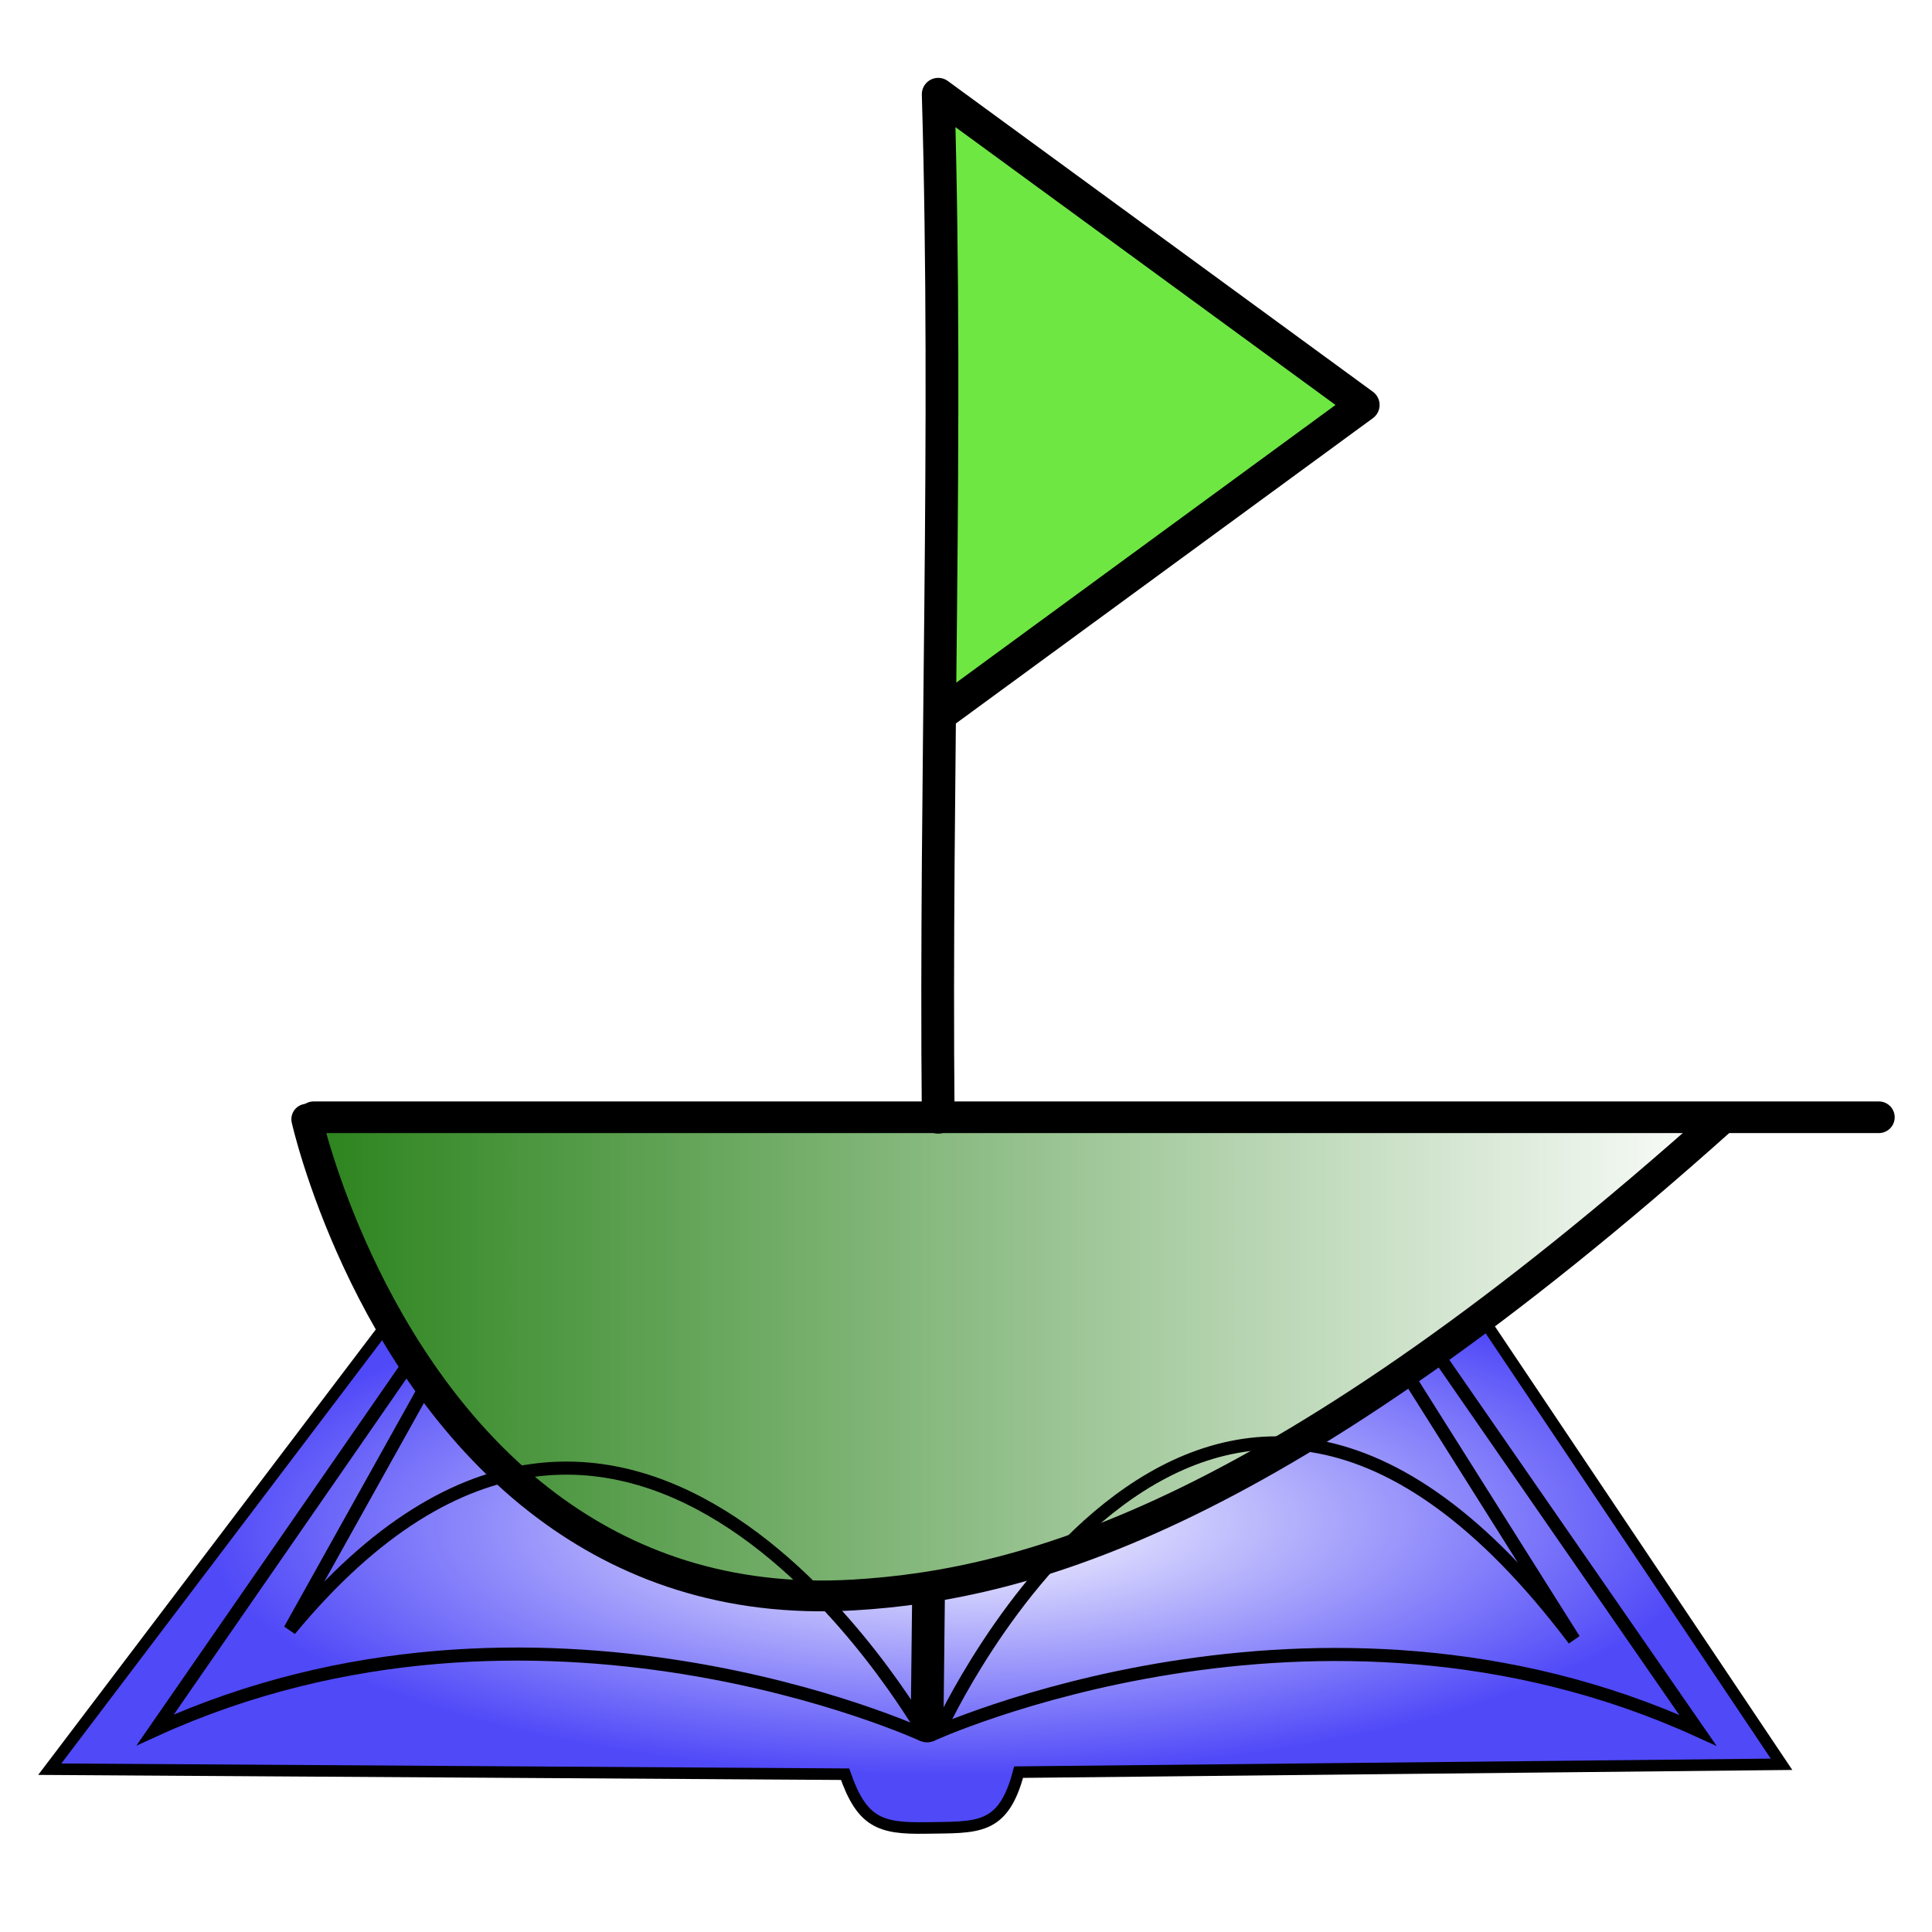
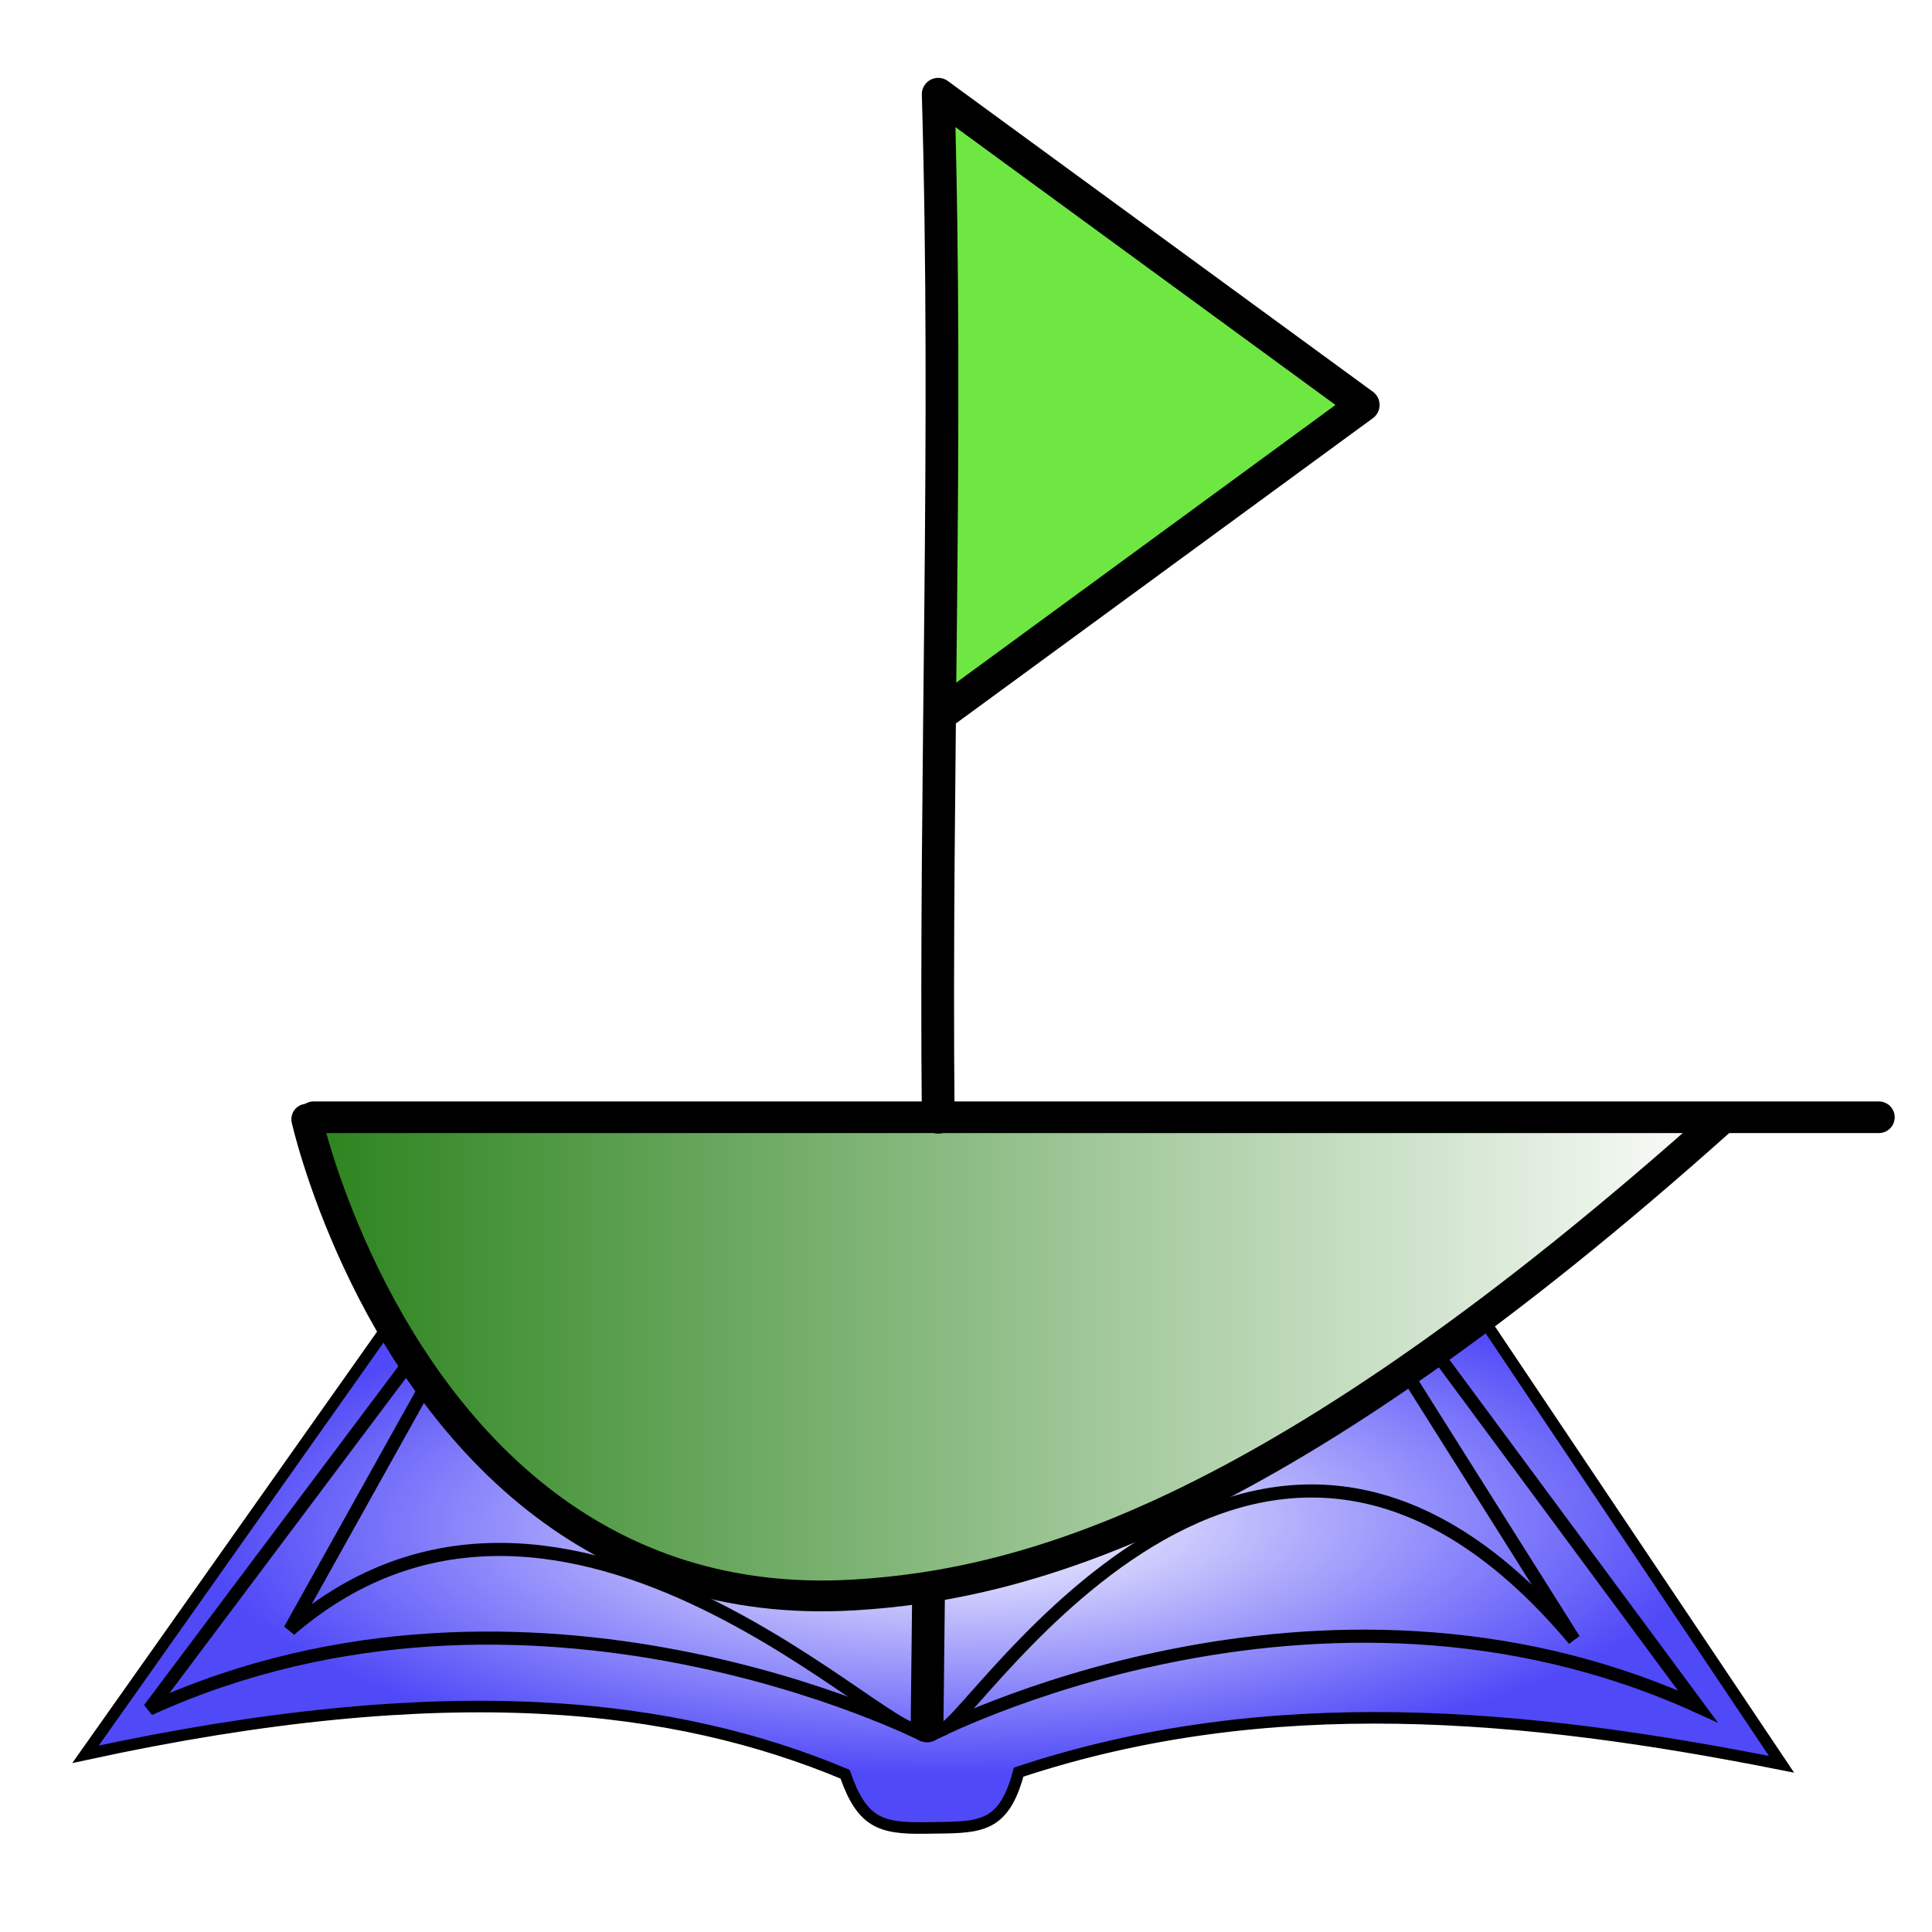
<svg xmlns="http://www.w3.org/2000/svg" xmlns:xlink="http://www.w3.org/1999/xlink" width="223" height="223" viewBox="0 0 59.002 59.002" version="1.1" id="svg1">
  <defs id="defs1">
    <linearGradient id="linearGradient10">
      <stop style="stop-color:#ffffff;stop-opacity:1;" offset="0" id="stop11" />
      <stop style="stop-color:#5049f8;stop-opacity:1;" offset="1" id="stop10" />
    </linearGradient>
    <pattern xlink:href="#pattern43" preserveAspectRatio="xMidYMid" id="pattern57" patternTransform="matrix(0.1782682,-0.02607369,0.1414222,0.9669166,62358.359,-2726.397)" />
    <linearGradient id="linearGradient43">
      <stop style="stop-color:#29821a;stop-opacity:1;" offset="0" id="stop43" />
      <stop style="stop-color:#ffffff;stop-opacity:1;" offset="1" id="stop44" />
    </linearGradient>
    <pattern xlink:href="#Wavy" id="pattern43" patternTransform="rotate(-45,24.3438,-44.10061)" x="0" y="0" preserveAspectRatio="xMidYMid" />
    <pattern patternUnits="userSpaceOnUse" width="30.066" height="5.181" id="Wavy">
      <path style="stroke:none;" d="M 7.597,0.061 C 5.079,-0.187 2.656,0.302 -0.01,1.788 L -0.01,3.061 C 2.773,1.431 5.173,1.052 7.472,1.280 C 9.770,1.508 11.969,2.361 14.253,3.218 C 18.820,4.931 23.804,6.676 30.066,3.061 L 30.062,1.788 C 23.622,5.497 19.246,3.770 14.691,2.061 C 12.413,1.207 10.115,0.311 7.597,0.061 z " id="path786" />
    </pattern>
    <pattern xlink:href="#Cubes" preserveAspectRatio="none" id="pattern18" patternTransform="scale(0.4)" />
    <pattern patternUnits="userSpaceOnUse" width="142" height="123" patternTransform="scale(0.4)" id="Cubes" preserveAspectRatio="none" style="fill:#000000" x="0" y="0">
      <path id="path14" style="fill-opacity:0.6;stroke-width:2;stroke-miterlimit:10" d="M 0.002,0.002 V 0.004 L 35.51,20.504 71.01,0.008 106.51,20.504 142,0.014 V 0.002 Z" />
      <path id="path16" style="fill-opacity:0.3;stroke-width:2;stroke-miterlimit:10" d="m 35.504,61.5 0.004,0.002 v 41 L 0,123.002 V 81.998 Z M 142.012,0 l 0.004,0.002 v 41 l -35.508,20.5 V 20.498 Z m -71,0 0.004,0.002 v 41 L 35.508,61.502 V 20.498 Z m 35.492,61.5 0.004,0.002 v 41 L 71,123.002 V 81.998 Z" />
      <path id="path18" style="fill-opacity:1;stroke-width:2;stroke-miterlimit:10" d="m 106.496,61.5 -0.004,0.002 v 41 L 142,123.002 V 81.998 Z M 71.004,0 71,0.002 v 41 l 35.508,20.5 V 20.498 Z m -71,0 L 0,0.002 v 41 L 35.508,61.502 V 20.498 Z m 35.492,61.5 -0.004,0.002 v 41 L 71,123.002 V 81.998 Z" />
      <path id="path20" style="fill-opacity:0.6;stroke-width:2;stroke-miterlimit:10" d="m 70.998,41.002 -35.5,20.496 L 0,41.004 v 40.998 l 0.002,0.002 35.5,-20.496 35.5,20.496 L 106.502,61.508 142,82.002 V 41.004 l -0.002,-0.002 -35.5,20.496 z" />
      <path id="path26" style="fill-opacity:0.6;stroke-width:2;stroke-miterlimit:10" d="M 35.506,102.502 0.002,123 v 0.002 H 142 v -0.008 l -35.494,-20.492 -35.5,20.496 z" />
    </pattern>
    <linearGradient xlink:href="#linearGradient43" id="linearGradient44" x1="100.029" y1="126.028" x2="144.177" y2="126.028" gradientUnits="userSpaceOnUse" />
    <radialGradient xlink:href="#linearGradient10" id="radialGradient12" cx="33.255" cy="52.737" fx="33.255" fy="52.737" r="28.317" gradientTransform="matrix(-0.8185898,0.00834216,-0.00276607,-0.2714256,56.84921,60.55795)" gradientUnits="userSpaceOnUse" />
  </defs>
  <g id="layer1">
-     <path style="display:inline;fill:url(#radialGradient12);fill-opacity:1;fill-rule:nonzero;stroke:#000000;stroke-width:0.353;stroke-dasharray:none;stroke-opacity:1" d="m 1.52,54.03 24.288,0.153 c 0.515,1.478 1.077,1.663 2.444,1.642 1.6,-0.028 2.381,0.094 2.856,-1.705 L 54.407,53.88 44.756,39.484 12.902,39.012 Z" id="path9" />
+     <path style="display:inline;fill:url(#radialGradient12);fill-opacity:1;fill-rule:nonzero;stroke:#000000;stroke-width:0.353;stroke-dasharray:none;stroke-opacity:1" d="m 2.612,53.575 c 11.174,-2.426 18.049,-1.546 23.196,0.608 0.515,1.478 1.077,1.663 2.444,1.642 1.6,-0.028 2.381,0.094 2.856,-1.705 7.622,-2.527 15.436,-1.802 23.299,-0.24 L 44.756,39.484 12.902,39.012 Z" id="path9" />
    <g id="g18" style="display:inline;fill:url(#pattern43);fill-opacity:1;fill-rule:nonzero" transform="translate(-91.13119,-84.58157)">
      <path style="display:inline;fill:url(#linearGradient44);fill-rule:nonzero;stroke:#000000;stroke-width:0.941;stroke-linecap:round;stroke-linejoin:round;stroke-dasharray:none;stroke-opacity:1" d="m 100.5,118.762 c 0,0 1.694,7.596 7.34,11.814 2.369,1.77 5.434,2.946 9.361,2.715 5.358,-0.315 13.025,-2.469 26.506,-14.529" id="path6" />
      <path style="display:inline;fill:url(#pattern57);fill-opacity:1;fill-rule:nonzero;stroke:#000000;stroke-width:0.966;stroke-linecap:round;stroke-linejoin:round;stroke-dasharray:none;stroke-opacity:1" d="m 100.708,118.702 h 47.803 z" id="path5" />
    </g>
    <path style="display:inline;fill:#6ee743;fill-opacity:1;stroke:#000000;stroke-width:1;stroke-linecap:round;stroke-linejoin:round;stroke-dasharray:none;stroke-opacity:1" d="m 28.652,34.12 c -0.098,-10.414 0.303,-20.828 0,-31.242 l 12.98,9.489 -12.769,9.349" id="path7" />
    <g id="g4" style="display:inline" transform="translate(-0.3638771,1.546478)">
-       <path style="fill:none;stroke:#000000;stroke-width:0.4" d="M 12.965,39.931 5.105,51.283 C 16.753,45.981 28.562,51.444 28.562,51.444" id="path1" />
-       <path style="fill:none;stroke:#000000;stroke-width:0.4" d="m 44.355,39.943 7.86,11.352 C 40.567,45.994 28.758,51.456 28.758,51.456" id="path1-7" />
+       <path style="fill:none;stroke:#000000;stroke-width:0.4" d="M 12.965,39.931 4.923,50.646 c 11.648,-5.302 23.639,0.797 23.639,0.797" id="path1" />
+       <path style="fill:none;stroke:#000000;stroke-width:0.4" d="M 44.355,39.943 52.215,50.568 C 40.567,45.266 28.758,51.456 28.758,51.456" id="path1-7" />
    </g>
    <path style="display:inline;fill:none;stroke:#000000;stroke-width:1;stroke-linecap:round;stroke-dasharray:none" d="m 28.312,52.71 0.046,-4.127" id="path3" />
-     <path style="fill:none;stroke:#000000;stroke-width:0.4" d="M 28.147,52.771 C 28.091,52.8 19.324,37.112 8.853,49.773 L 13.062,42.228" id="path4" />
-     <path style="fill:none;stroke:#000000;stroke-width:0.4" d="m 28.725,52.775 c 0,0 8.069,-17.648 19.345,-2.703 l -5.003,-7.942" id="path4-8" />
+     <path style="fill:none;stroke:#000000;stroke-width:0.4" d="M 28.147,52.771 C 27.67,53.834 17.299,42.493 8.853,49.773 l 4.209,-7.544" id="path4" />
+     <path style="fill:none;stroke:#000000;stroke-width:0.4" d="m 28.725,52.775 c 0.359,0.872 9.302,-14.652 19.345,-2.703 l -5.003,-7.942" id="path4-8" />
  </g>
</svg>
